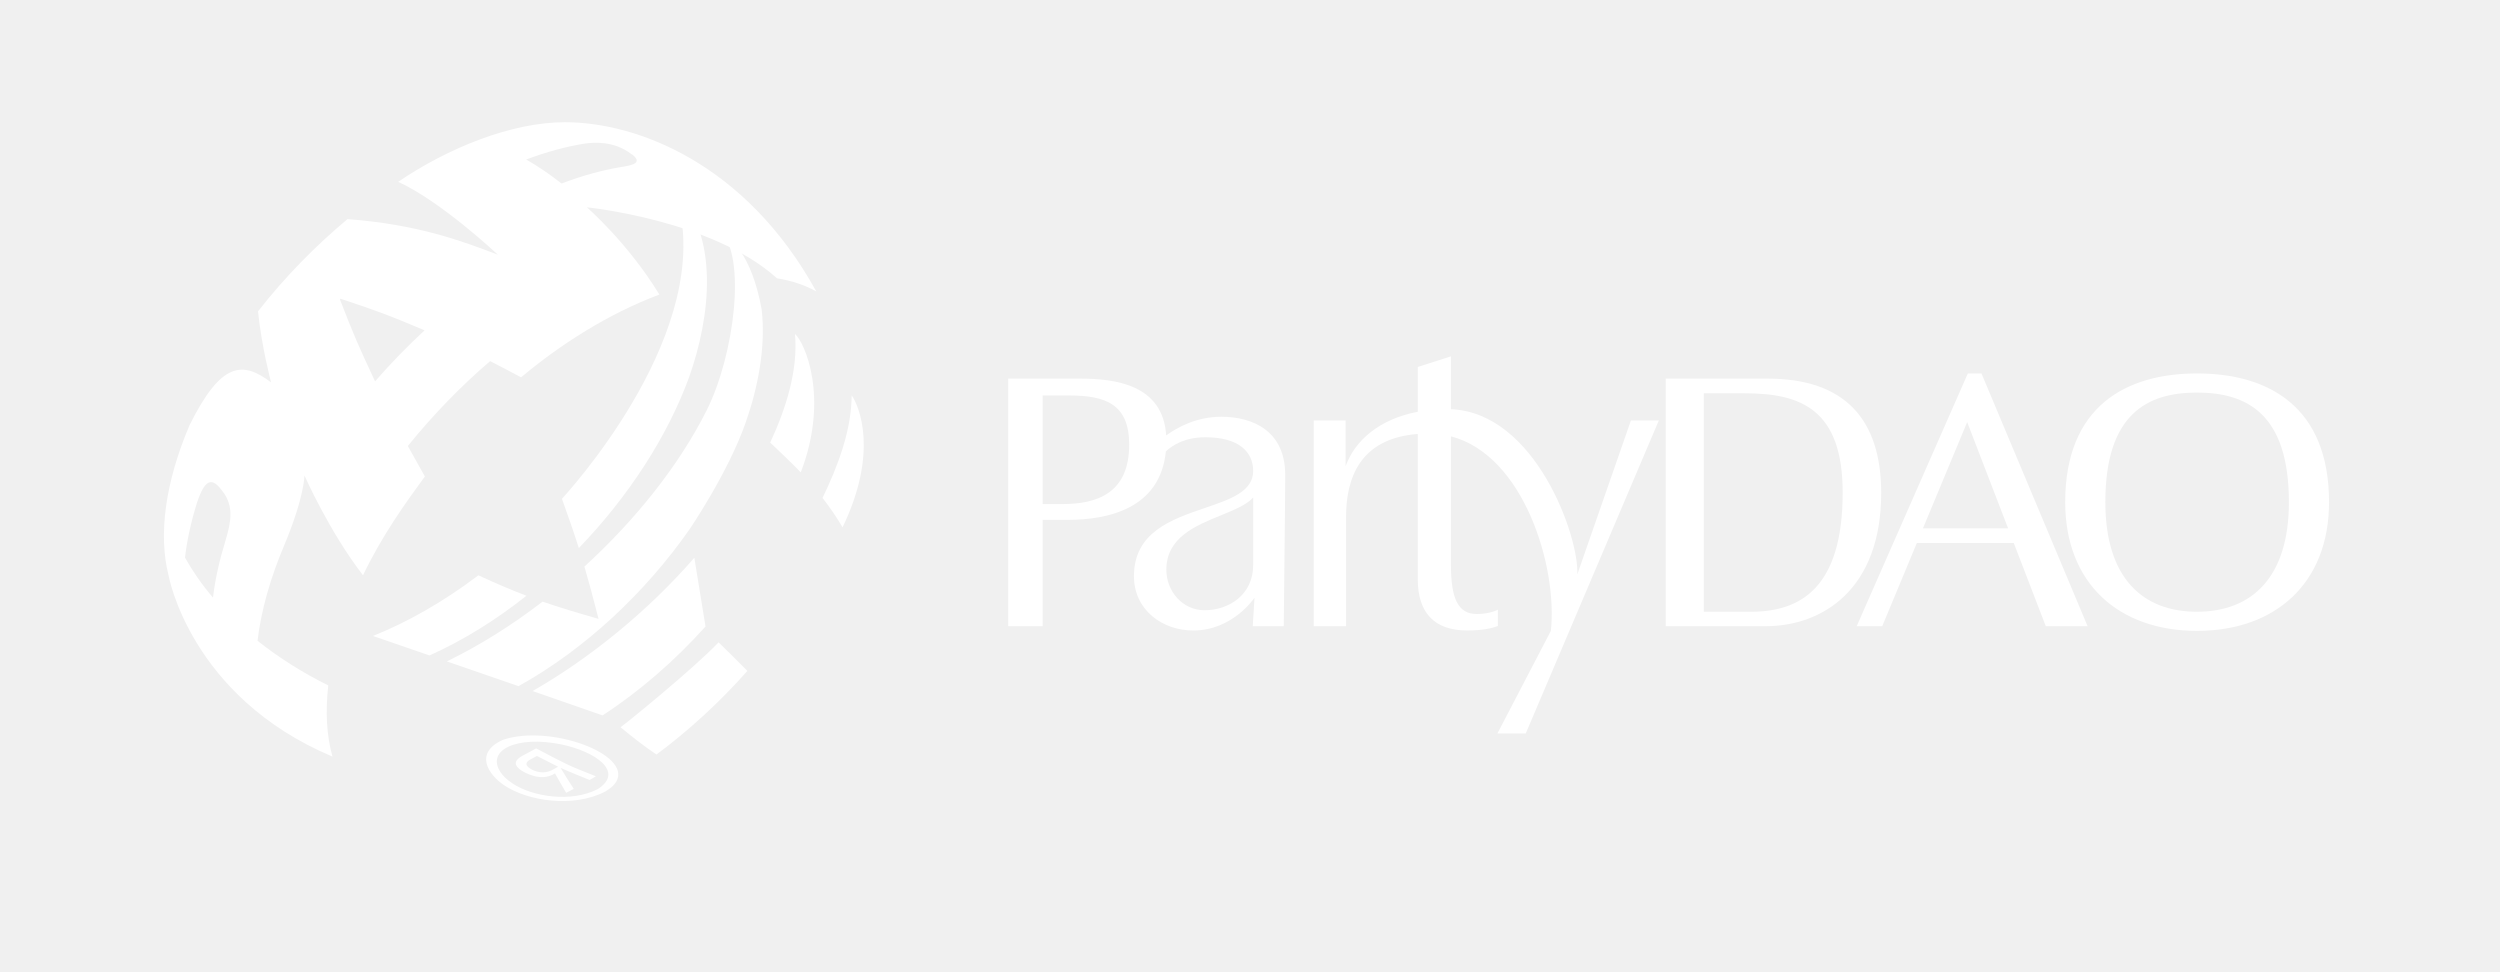
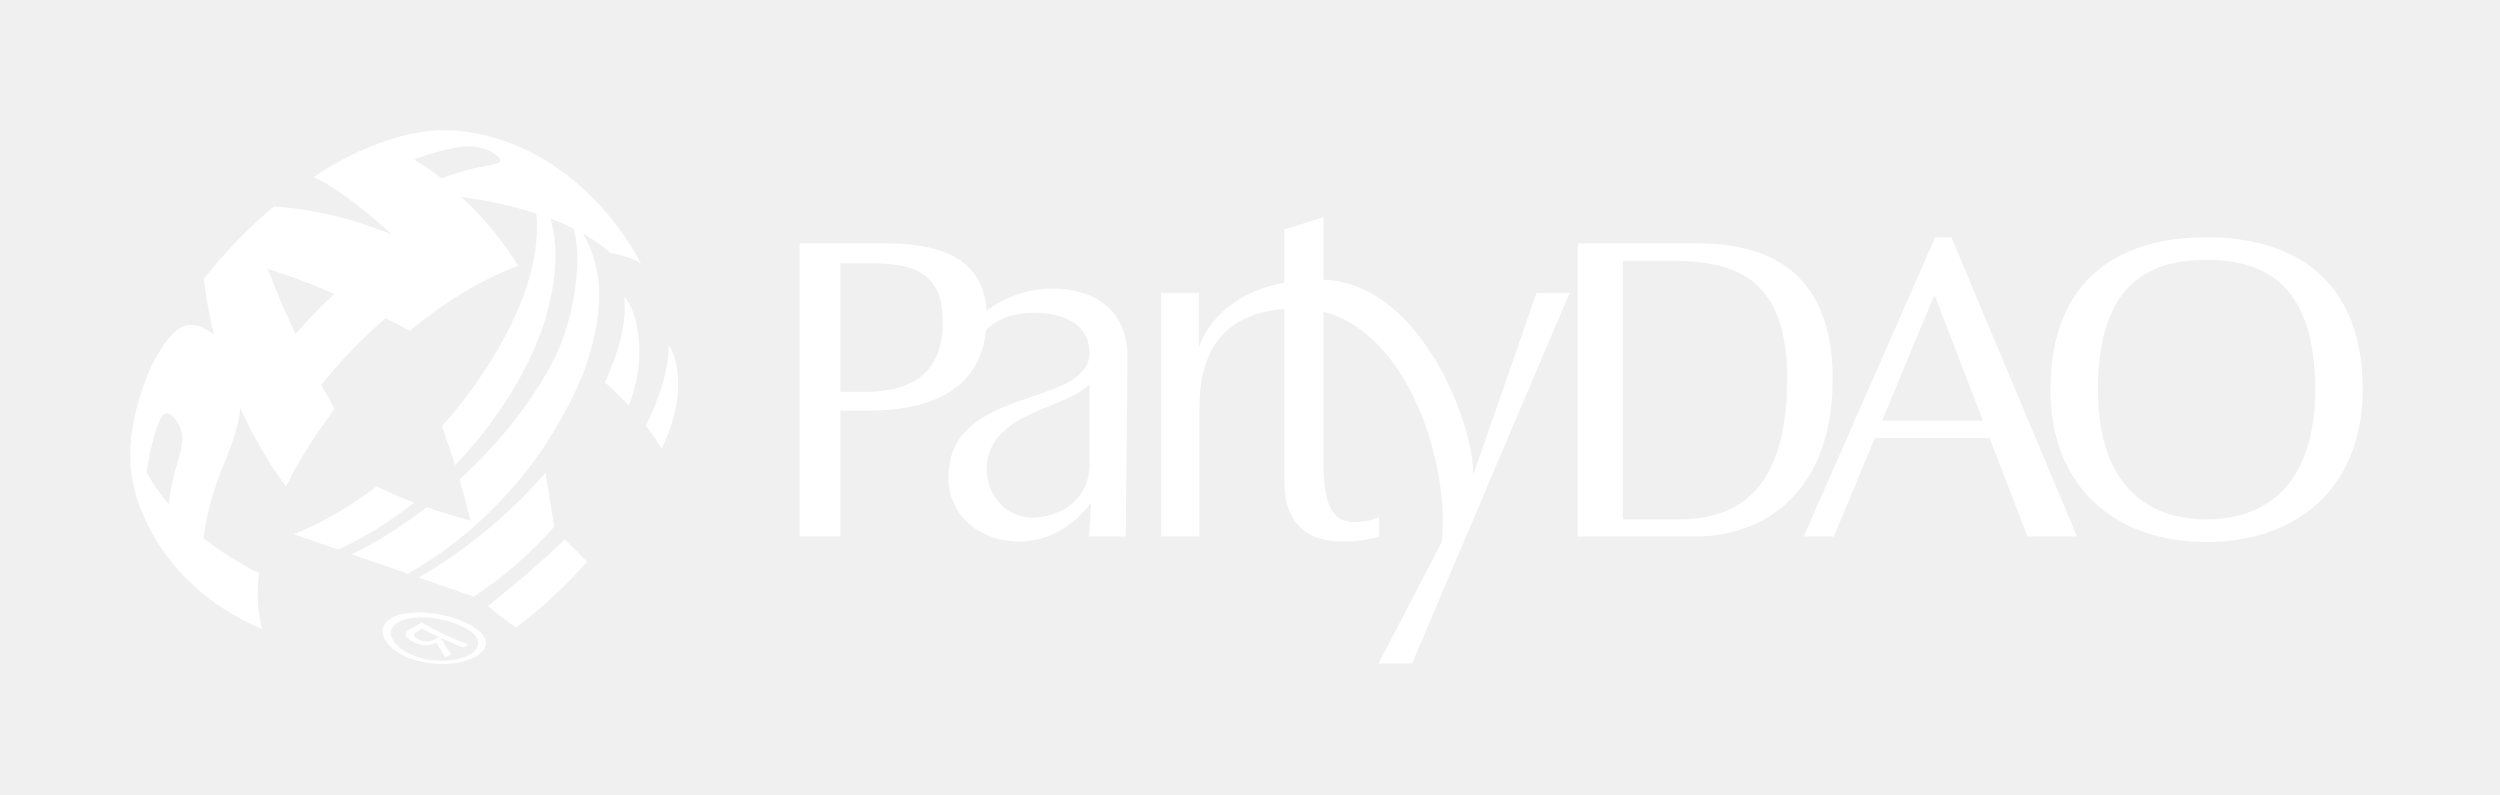
- <svg xmlns="http://www.w3.org/2000/svg" width="157" height="61" viewBox="0 0 157 61" fill="none">
-   <g clip-path="url(#clip0_610_144)">
-     <path d="M94.066 38.287C94.067 38.287 94.067 38.286 94.067 38.286L94.066 38.285V38.287Z" fill="white" />
-     <path d="M89.036 27.253V36.374C89.036 38.476 90.075 39.594 92.135 39.594C93.074 39.594 93.674 39.466 94.066 39.311V38.287C94.037 38.304 93.577 38.56 92.733 38.56C91.529 38.56 91.12 37.509 91.12 35.488V27.402C95.703 28.594 97.83 35.603 97.394 39.619L94.037 46.061H95.817L104.175 26.404H102.422L99.054 36.073C99.177 33.71 96.43 25.914 91.12 25.698V22.379L89.036 23.046V25.859C86.605 26.319 85.077 27.683 84.504 29.279V26.404H82.504V39.325H84.531V32.493C84.531 29.99 85.427 27.532 89.036 27.253Z" fill="white" />
-     <path fill-rule="evenodd" clip-rule="evenodd" d="M137.969 23.452C142.453 23.452 146.264 25.531 146.264 31.535C146.264 36.661 142.858 39.619 137.969 39.619C133.08 39.619 129.695 36.661 129.695 31.535C129.695 25.531 133.505 23.452 137.969 23.452ZM137.969 24.653C134.84 24.653 132.216 26.005 132.216 31.535C132.216 36.296 134.555 38.418 137.969 38.418C141.383 38.418 143.743 36.296 143.743 31.535C143.743 26.005 141.117 24.653 137.969 24.653Z" fill="white" />
-     <path fill-rule="evenodd" clip-rule="evenodd" d="M120.378 34.101L118.204 39.324H116.601L123.58 23.452H124.436L131.101 39.324H128.475L126.464 34.101H120.378ZM120.761 33.181H126.109L123.539 26.508L120.761 33.181Z" fill="white" />
-     <path fill-rule="evenodd" clip-rule="evenodd" d="M78.783 37.535L78.672 39.325H80.62C80.629 38.291 80.643 37.036 80.657 35.769V35.768V35.767C80.684 33.329 80.712 30.849 80.712 29.822C80.712 27.08 78.699 26.172 76.694 26.172C75.16 26.172 73.96 26.819 73.236 27.346C73.037 24.151 70.031 23.777 67.826 23.777V23.776H63.315V39.325H65.48V32.648H67.038C69.603 32.648 72.862 31.931 73.215 28.348C73.665 27.926 74.446 27.46 75.697 27.46C77.815 27.46 78.699 28.39 78.699 29.575C78.699 30.868 77.269 31.355 75.659 31.904C73.585 32.611 71.212 33.419 71.212 36.182C71.212 38.307 72.997 39.596 74.938 39.596C77.423 39.596 78.783 37.535 78.783 37.535ZM75.652 38.323C74.253 38.323 73.247 37.121 73.247 35.783C73.247 33.761 75.063 33.02 76.661 32.368C77.497 32.027 78.274 31.71 78.699 31.246V35.492C78.699 37.363 77.157 38.323 75.652 38.323ZM66.735 31.654H65.48V24.836H67.14C69.426 24.836 70.913 25.374 70.913 27.922C70.913 30.962 68.912 31.655 66.733 31.655L66.735 31.654Z" fill="white" />
-     <path fill-rule="evenodd" clip-rule="evenodd" d="M111 23.776H104.609V39.325H110.876C114.467 39.325 118.139 36.994 118.139 30.965C118.139 26.314 115.837 23.777 111 23.777V23.776ZM109.965 38.417H107V24.699H109.588C113.108 24.699 115.72 25.723 115.72 30.933C115.72 36.861 113.121 38.418 109.966 38.418L109.965 38.417Z" fill="white" />
-     <path d="M36.35 34.418C36.05 33.471 35.725 32.534 35.291 31.325C36.721 29.752 45.319 19.746 42.267 11.74C45.273 14.771 44.596 19.939 43.285 23.663C41.925 27.396 39.468 31.188 36.35 34.418ZM45.131 40.337C43.462 42.077 39.315 45.429 38.971 45.672C39.771 46.336 40.527 46.915 41.226 47.384C43.236 45.891 45.18 44.116 46.935 42.134C46.398 41.588 45.797 40.99 45.128 40.34L45.131 40.337ZM36.702 35.581C36.97 36.499 37.245 37.52 37.59 38.866C36.224 38.475 35.13 38.148 34.076 37.782C32.145 39.264 30.109 40.545 28.061 41.536C29.486 42.028 31.072 42.574 32.563 43.09C36.779 40.75 40.557 37.173 43.309 33.233C43.309 33.233 45.742 29.665 46.84 26.503C47.585 24.379 48.109 21.793 47.831 19.429C47.203 15.942 45.854 14.927 45.183 14.411C46.933 16.038 46.108 22.312 44.388 25.75C42.66 29.206 39.916 32.646 36.7 35.581H36.702ZM53.485 24.821C53.477 27.016 52.617 29.282 51.656 31.27C52.139 31.895 52.56 32.51 52.912 33.116C55.178 28.422 53.974 25.537 53.485 24.824V24.821ZM23.422 39.939C23.422 39.939 24.924 40.455 26.974 41.162C29.112 40.204 31.163 38.92 33.06 37.413C32.132 37.061 31.179 36.654 30.043 36.13C27.875 37.771 25.614 39.065 23.419 39.939H23.422ZM48.369 27.794C48.612 28.013 49.914 29.266 50.288 29.665C52.104 24.944 50.512 21.463 49.925 20.977C50.13 23.265 49.352 25.67 48.369 27.792V27.794ZM44.306 39.341L43.604 35.027C40.675 38.393 37.06 41.326 33.448 43.398C35.383 44.07 37.054 44.649 37.841 44.927C40.208 43.385 42.403 41.465 44.309 39.341H44.306Z" fill="white" />
-     <path d="M32.192 49.208C33.467 50.041 35.87 50.412 37.535 49.558C39.25 48.465 37.366 47.188 35.258 46.751C32.473 46.175 30.477 47.098 31.449 48.515C31.564 48.684 31.788 48.941 32.195 49.205M31.67 49.32C30.657 48.646 29.745 47.272 31.605 46.453C34.562 45.478 39.676 47.362 38.709 49.072C38.542 49.366 38.294 49.525 38.032 49.694H38.026V49.7H38.018V49.705H38.01V49.711H38.007C36.006 50.745 33.158 50.314 31.668 49.32M33.227 48.222C33.298 48.274 33.934 48.727 34.666 48.362C34.794 48.293 34.919 48.222 35.048 48.151L33.718 47.474C33.579 47.551 33.44 47.624 33.3 47.698C33.194 47.761 32.866 47.95 33.227 48.22M32.743 48.386C32.074 47.938 32.522 47.644 32.738 47.502C33.049 47.341 33.36 47.174 33.672 46.999C35.646 48.042 35.722 48.083 37.42 48.752C37.289 48.831 37.158 48.908 37.03 48.984C36.481 48.76 35.747 48.468 35.206 48.222C35.449 48.621 35.771 49.153 36.031 49.541C35.872 49.626 35.714 49.708 35.556 49.79C35.343 49.427 35.056 48.941 34.854 48.569C33.947 49.156 32.866 48.465 32.746 48.386" fill="white" />
-     <path d="M51.26 18.296C46.821 10.244 39.984 7.675 35.476 7.675C32.088 7.675 28.096 9.319 25.008 11.418C27.72 12.663 31.22 15.953 31.266 15.997C29.008 15.131 26.199 14.086 21.822 13.761C19.813 15.44 17.896 17.384 16.203 19.554C16.422 21.73 17.022 24.013 17.022 24.013C15.237 22.664 13.891 22.702 11.906 26.697C10.371 30.295 9.937 33.588 10.584 36.127C10.584 36.127 11.925 43.745 20.88 47.515C20.509 46.205 20.43 44.698 20.615 43.046C19.015 42.251 17.522 41.312 16.173 40.242C16.397 38.363 16.965 36.313 17.88 34.17C19.136 31.142 19.116 29.867 19.116 29.853C19.125 29.872 20.675 33.386 22.797 36.127C24.001 33.615 25.486 31.557 26.682 29.924L25.612 28.007C27.198 26.05 28.943 24.25 30.78 22.678C31.362 22.981 32.143 23.379 32.724 23.696C35.192 21.629 38.193 19.705 41.409 18.498C39.419 15.232 36.855 13.021 36.855 13.021C36.855 13.021 44.727 13.802 48.797 17.479C49.723 17.624 50.542 17.902 51.258 18.298L51.26 18.296ZM14.155 33.97C13.773 35.213 13.508 36.403 13.375 37.528C12.673 36.709 12.091 35.862 11.616 35.016C11.747 33.918 11.998 32.766 12.37 31.576C12.872 30.069 13.323 29.897 14.035 30.94V30.926C14.644 31.8 14.551 32.671 14.155 33.968V33.97ZM23.567 23.931L23.553 23.945C22.562 21.829 22.218 21.061 21.347 18.801L21.388 18.76C23.728 19.541 24.416 19.792 26.663 20.745C25.593 21.736 24.547 22.809 23.57 23.931H23.567ZM39.151 10.465C37.895 10.665 36.588 11.02 35.266 11.525C34.526 10.943 33.786 10.441 33.046 10.017C34.316 9.542 35.558 9.198 36.749 9.013C37.185 8.961 38.521 8.789 39.684 9.701V9.687C40.385 10.23 39.725 10.361 39.154 10.468L39.151 10.465Z" fill="white" />
+ <svg xmlns="http://www.w3.org/2000/svg" width="192" height="61" viewBox="0 0 192 61" fill="none">
+   <g clip-path="url(#clip0_611_144)">
+     <path d="M105.913 39.699C105.914 39.698 105.915 39.698 105.915 39.698L105.913 39.696V39.699Z" fill="white" />
+     <path d="M98.634 23.725V36.929C98.634 39.972 100.137 41.59 103.119 41.59C104.477 41.59 105.346 41.404 105.913 41.181V39.699C105.871 39.723 105.205 40.093 103.984 40.093C102.241 40.093 101.65 38.572 101.65 35.647V23.94C108.282 25.666 111.361 35.813 110.729 41.626L105.871 50.952H108.448L120.543 22.495H118.006L113.133 36.494C113.31 33.072 109.334 21.787 101.65 21.473V16.669L98.634 17.635V21.707C95.115 22.373 92.904 24.348 92.075 26.657V22.495H89.181V41.202H92.115V31.311C92.115 27.687 93.411 24.129 98.634 23.725Z" fill="white" />
+     <path fill-rule="evenodd" clip-rule="evenodd" d="M169.45 18.222C175.938 18.222 181.455 21.232 181.455 29.924C181.455 37.345 176.525 41.626 169.45 41.626C162.374 41.626 157.475 37.345 157.475 29.924C157.475 21.232 162.99 18.222 169.45 18.222ZM169.45 19.96C164.921 19.96 161.124 21.918 161.124 29.924C161.124 36.816 164.509 39.888 169.45 39.888C174.39 39.888 177.806 36.816 177.806 29.924C177.806 21.918 174.006 19.96 169.45 19.96Z" fill="white" />
+     <path fill-rule="evenodd" clip-rule="evenodd" d="M143.992 33.639L140.846 41.199H138.526L148.626 18.222H149.865L159.511 41.199H155.71L152.799 33.639H143.992ZM144.547 32.306H152.286L148.567 22.646L144.547 32.306Z" fill="white" />
+     <path fill-rule="evenodd" clip-rule="evenodd" d="M83.796 38.61L83.635 41.202H86.454C86.468 39.704 86.488 37.887 86.508 36.053V36.051V36.05C86.547 32.521 86.587 28.93 86.587 27.444C86.587 23.474 83.674 22.161 80.772 22.161C78.552 22.161 76.815 23.097 75.769 23.859C75.481 19.234 71.13 18.693 67.939 18.693V18.691H61.411V41.202H64.543V31.535H66.798C70.511 31.535 75.227 30.497 75.738 25.311C76.39 24.699 77.519 24.024 79.33 24.024C82.395 24.024 83.674 25.371 83.674 27.086C83.674 28.958 81.605 29.664 79.274 30.458C76.273 31.481 72.839 32.651 72.839 36.65C72.839 39.727 75.422 41.593 78.231 41.593C81.827 41.593 83.796 38.61 83.796 38.61ZM79.265 39.75C77.24 39.75 75.784 38.01 75.784 36.073C75.784 33.145 78.412 32.073 80.724 31.13C81.935 30.636 83.059 30.177 83.674 29.506V35.653C83.674 38.361 81.442 39.75 79.265 39.75ZM66.359 30.096H64.543V20.226H66.947C70.254 20.226 72.407 21.004 72.407 24.694C72.407 29.094 69.511 30.098 66.357 30.098L66.359 30.096Z" fill="white" />
+     <path fill-rule="evenodd" clip-rule="evenodd" d="M130.42 18.691H121.172V41.202H130.241C135.438 41.202 140.752 37.826 140.752 29.098C140.752 22.366 137.421 18.693 130.42 18.693V18.691ZM128.922 39.886H124.632V20.027H128.377C133.471 20.027 137.252 21.51 137.252 29.052C137.252 37.633 133.49 39.888 128.924 39.888L128.922 39.886Z" fill="white" />
+     <path d="M34.951 35.72C34.663 34.809 34.352 33.908 33.937 32.745C35.307 31.232 43.54 21.609 40.617 13.91C43.495 16.825 42.847 21.795 41.592 25.377C40.29 28.966 37.937 32.614 34.951 35.72ZM43.36 41.413C41.762 43.085 37.791 46.31 37.461 46.543C38.227 47.181 38.951 47.738 39.621 48.19C41.545 46.754 43.407 45.047 45.088 43.14C44.573 42.615 43.998 42.04 43.357 41.415L43.36 41.413ZM35.288 36.838C35.545 37.721 35.809 38.703 36.138 39.997C34.831 39.622 33.782 39.307 32.773 38.955C30.925 40.381 28.974 41.612 27.013 42.565C28.378 43.038 29.897 43.563 31.325 44.059C35.362 41.809 38.98 38.369 41.616 34.58C41.616 34.58 43.945 31.148 44.996 28.108C45.71 26.065 46.212 23.578 45.945 21.304C45.344 17.951 44.052 16.974 43.409 16.478C45.085 18.043 44.296 24.077 42.648 27.383C40.993 30.707 38.366 34.016 35.286 36.838H35.288ZM51.36 26.49C51.352 28.601 50.529 30.781 49.608 32.692C50.071 33.294 50.474 33.884 50.811 34.467C52.981 29.953 51.828 27.178 51.36 26.493V26.49ZM22.571 41.029C22.571 41.029 24.009 41.525 25.973 42.206C28.02 41.284 29.983 40.05 31.8 38.6C30.912 38.262 29.999 37.87 28.911 37.366C26.835 38.944 24.671 40.189 22.569 41.029H22.571ZM46.46 29.349C46.693 29.56 47.94 30.765 48.298 31.148C50.037 26.608 48.513 23.26 47.951 22.793C48.147 24.993 47.402 27.307 46.46 29.347V29.349ZM42.57 40.454L41.898 36.305C39.093 39.543 35.631 42.363 32.172 44.356C34.026 45.002 35.626 45.559 36.379 45.827C38.645 44.343 40.748 42.497 42.572 40.454H42.57Z" fill="white" />
+     <path d="M30.969 49.944C32.19 50.745 34.491 51.102 36.086 50.28C37.728 49.23 35.924 48.001 33.905 47.581C31.238 47.027 29.327 47.914 30.258 49.277C30.368 49.44 30.582 49.686 30.972 49.941M30.47 50.051C29.5 49.403 28.627 48.082 30.407 47.294C33.239 46.357 38.136 48.169 37.21 49.812C37.051 50.096 36.813 50.248 36.562 50.411H36.556V50.416H36.549V50.422H36.541V50.427H36.538C34.622 51.422 31.895 51.007 30.467 50.051M31.96 48.996C32.028 49.046 32.637 49.482 33.338 49.13C33.461 49.064 33.581 48.996 33.704 48.928L32.431 48.276C32.297 48.35 32.164 48.421 32.031 48.492C31.929 48.552 31.615 48.733 31.96 48.993M31.497 49.153C30.857 48.723 31.286 48.439 31.492 48.303C31.79 48.148 32.088 47.988 32.386 47.819C34.277 48.823 34.35 48.862 35.976 49.505C35.851 49.581 35.725 49.655 35.602 49.728C35.077 49.513 34.373 49.232 33.856 48.996C34.088 49.379 34.397 49.891 34.645 50.264C34.494 50.346 34.342 50.424 34.191 50.503C33.986 50.154 33.712 49.686 33.519 49.329C32.651 49.894 31.615 49.23 31.5 49.153" fill="white" />
+     <path d="M49.229 20.214C44.978 12.471 38.431 10 34.114 10C30.87 10 27.047 11.581 24.09 13.6C26.686 14.797 30.038 17.962 30.083 18.003C27.921 17.171 25.23 16.165 21.039 15.853C19.115 17.468 17.279 19.337 15.658 21.425C15.867 23.518 16.443 25.713 16.443 25.713C14.733 24.416 13.444 24.453 11.543 28.294C10.074 31.755 9.658 34.922 10.278 37.364C10.278 37.364 11.561 44.69 20.137 48.316C19.782 47.056 19.706 45.606 19.884 44.017C18.351 43.253 16.921 42.35 15.63 41.321C15.844 39.514 16.388 37.542 17.264 35.481C18.466 32.569 18.448 31.343 18.448 31.329C18.456 31.348 19.941 34.727 21.973 37.364C23.126 34.948 24.548 32.968 25.693 31.398L24.668 29.555C26.187 27.672 27.858 25.941 29.618 24.429C30.174 24.72 30.922 25.104 31.479 25.408C33.843 23.421 36.716 21.569 39.796 20.409C37.89 17.268 35.435 15.141 35.435 15.141C35.435 15.141 42.973 15.892 46.871 19.429C47.757 19.569 48.542 19.836 49.227 20.217L49.229 20.214ZM13.697 35.289C13.331 36.484 13.078 37.629 12.95 38.711C12.278 37.923 11.721 37.109 11.266 36.295C11.391 35.239 11.632 34.131 11.988 32.986C12.469 31.537 12.9 31.372 13.582 32.374V32.361C14.165 33.202 14.077 34.039 13.697 35.287V35.289ZM22.71 25.634L22.697 25.647C21.748 23.612 21.418 22.874 20.584 20.7L20.623 20.661C22.864 21.412 23.523 21.653 25.675 22.57C24.65 23.523 23.648 24.555 22.712 25.634H22.71ZM37.634 12.684C36.431 12.875 35.179 13.217 33.913 13.702C33.205 13.143 32.496 12.66 31.788 12.253C33.003 11.796 34.193 11.465 35.333 11.287C35.751 11.237 37.03 11.071 38.144 11.948V11.935C38.816 12.458 38.183 12.584 37.636 12.686L37.634 12.684Z" fill="white" />
  </g>
  <defs>
-     <clipPath id="clip0_610_144">
-       <rect width="136.264" height="46" fill="white" transform="translate(10 7.5)" />
+     <clipPath id="clip0_611_144">
+       <rect width="171.455" height="41" fill="white" transform="translate(10 10)" />
    </clipPath>
  </defs>
</svg>
